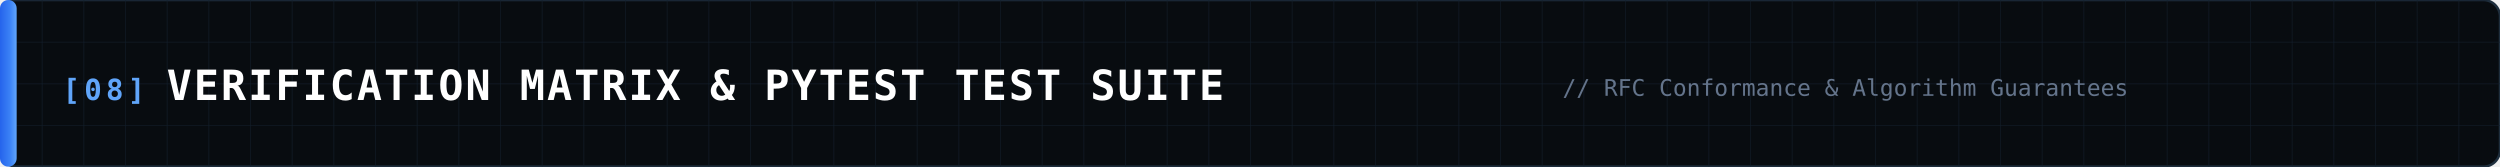
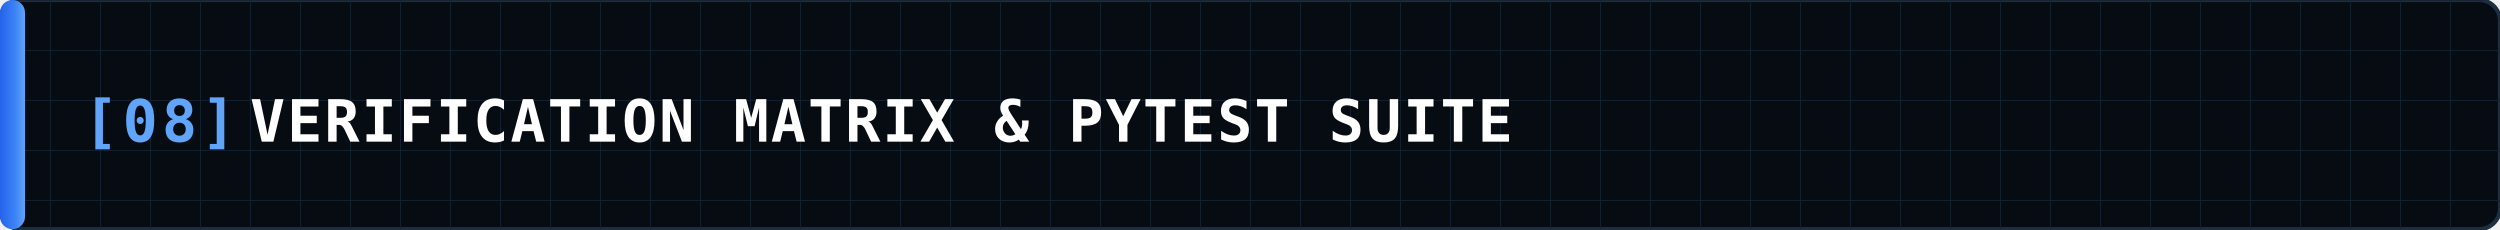
- <svg xmlns="http://www.w3.org/2000/svg" viewBox="0 0 1200 80" width="100%" height="80">
+ <svg xmlns="http://www.w3.org/2000/svg" viewBox="0 0 1200 110" width="100%" height="100%">
  <defs>
    <linearGradient id="secGrad8" x1="0%" y1="0%" x2="100%" y2="0%">
      <stop offset="0%" stop-color="#2563eb" />
      <stop offset="60%" stop-color="#3b82f6" />
      <stop offset="100%" stop-color="#60a5fa" />
    </linearGradient>
-     <pattern id="secGrid" width="20" height="20" patternUnits="userSpaceOnUse">
-       <path d="M 20 0 L 0 0 0 20" fill="none" stroke="#13202c" stroke-width="0.5" />
+     <pattern id="secGrid" width="24" height="24" patternUnits="userSpaceOnUse">
+       <path d="M 24 0 L 0 0 0 24" fill="none" stroke="#132333" stroke-width="0.8" />
    </pattern>
  </defs>
-   <rect width="1200" height="80" fill="#080c10" rx="8" stroke="#1e2e3d" stroke-width="1.2" />
-   <rect width="1200" height="80" fill="url(#secGrid)" rx="8" />
-   <rect x="0" y="0" width="8" height="80" fill="url(#secGrad8)" rx="4" />
-   <g transform="translate(30, 48)">
-     <text fill="#60a5fa" font-family="'JetBrains Mono', monospace" font-size="14" font-weight="800" letter-spacing="2">[08]</text>
-     <text x="50" y="0" fill="#ffffff" font-family="'JetBrains Mono', monospace" font-size="20" font-weight="900" letter-spacing="1">VERIFICATION MATRIX &amp; PYTEST TEST SUITE</text>
-     <text x="720" y="-2" fill="#64748b" font-family="'JetBrains Mono', monospace" font-size="11">// RFC Conformance &amp; Algorithm Guarantees</text>
+   <rect width="1200" height="110" fill="#070c12" rx="10" stroke="#1c2f40" stroke-width="2" />
+   <rect width="1200" height="110" fill="url(#secGrid)" rx="10" />
+   <rect x="0" y="0" width="12" height="110" fill="url(#secGrad8)" rx="6" />
+   <g transform="translate(40, 68)">
+     <text fill="#60a5fa" font-family="'JetBrains Mono', monospace" font-size="28" font-weight="900" letter-spacing="2">[08]</text>
+     <text x="80" y="0" fill="#ffffff" font-family="'JetBrains Mono', monospace" font-size="28" font-weight="900" letter-spacing="1">VERIFICATION MATRIX &amp; PYTEST SUITE</text>
  </g>
</svg>
